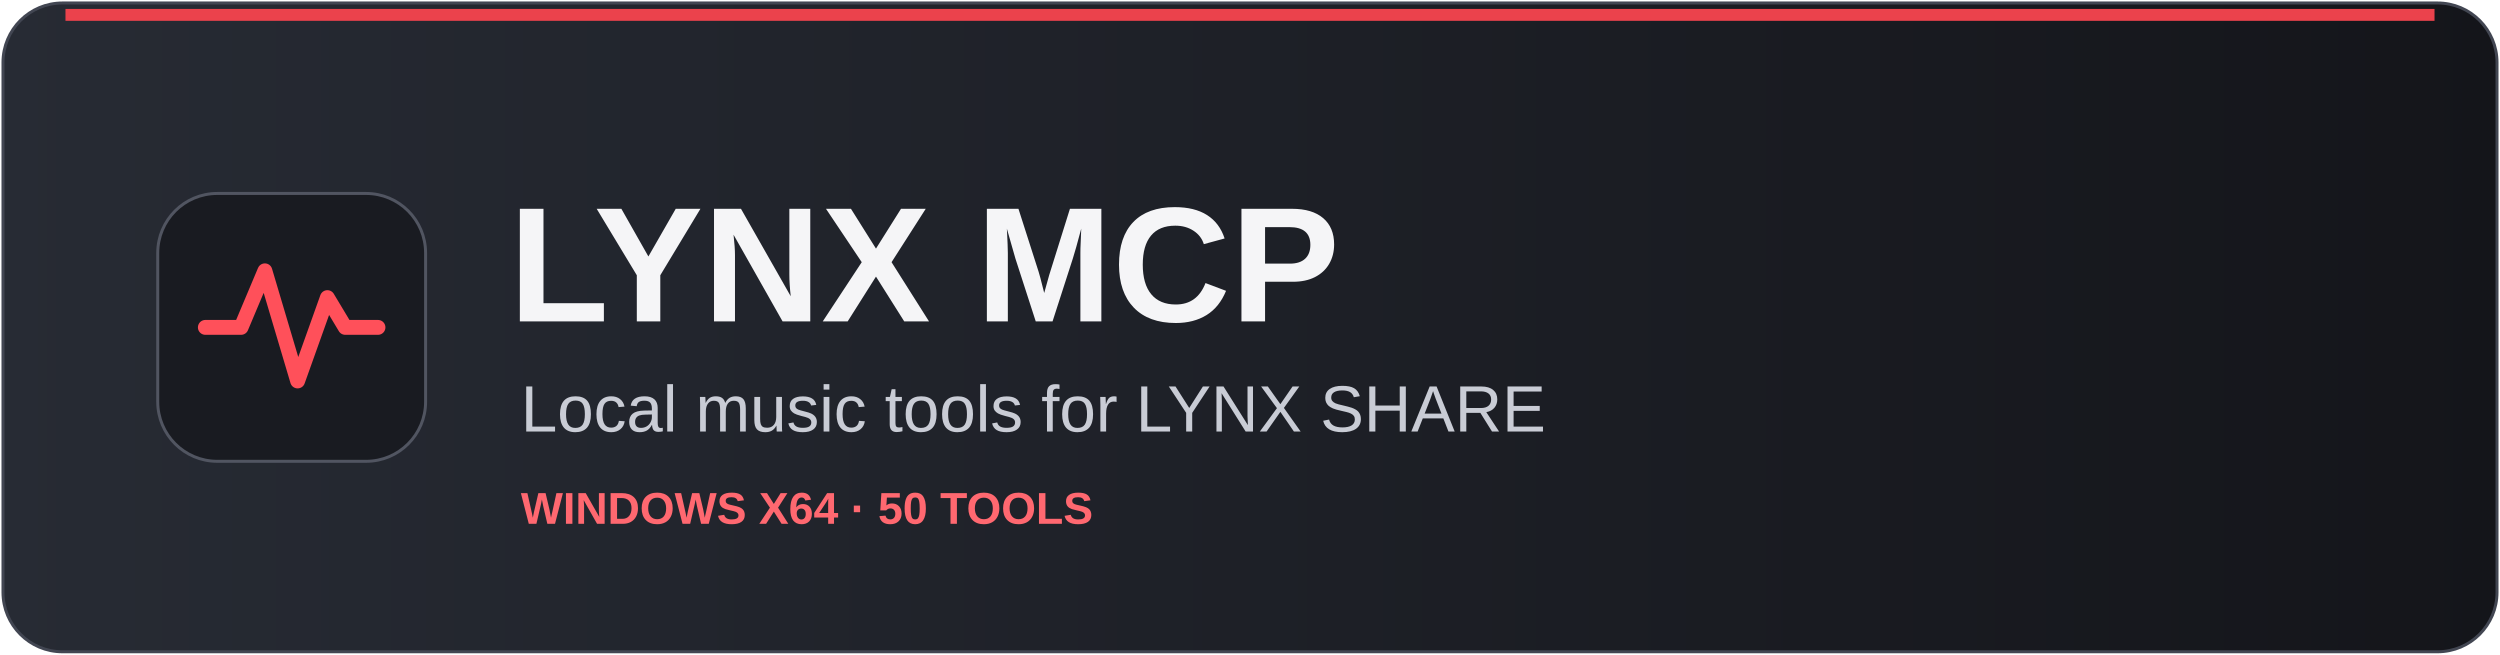
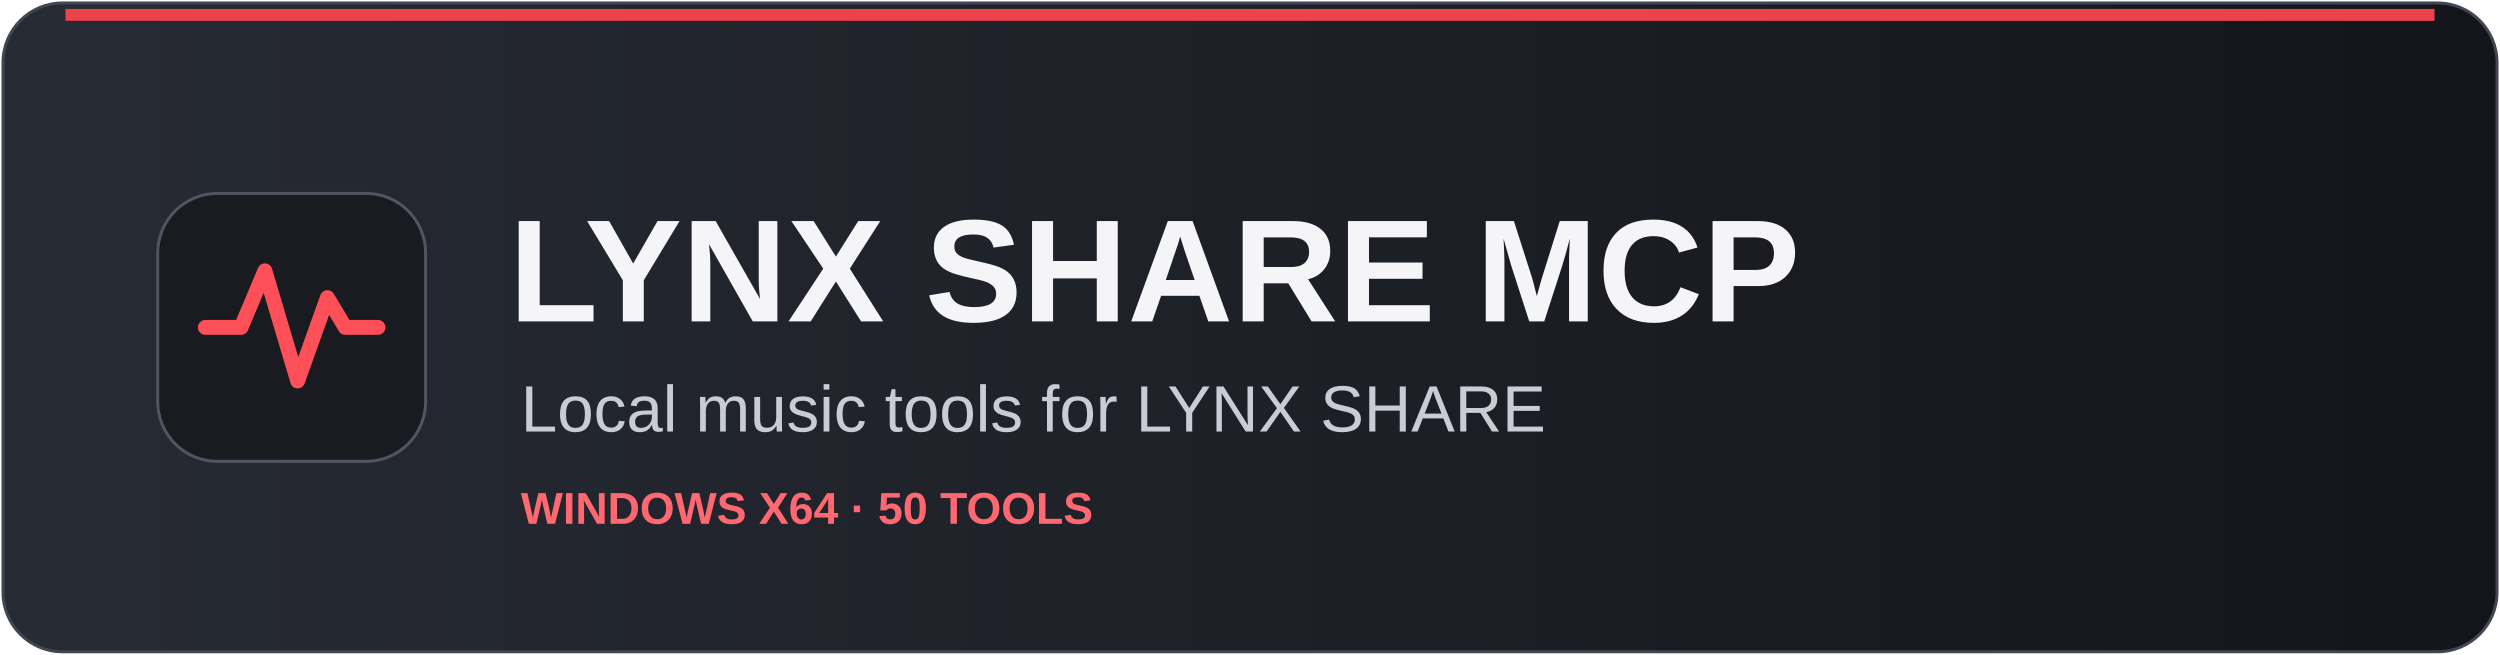
<svg xmlns="http://www.w3.org/2000/svg" viewBox="0 0 840 220">
  <defs>
    <linearGradient id="bg">
      <stop stop-color="#272b34" />
      <stop offset="1" stop-color="#14151a" />
    </linearGradient>
  </defs>
  <rect x="1" y="1" width="838" height="218" rx="20" fill="url(#bg)" stroke="#424652" />
  <path d="M22 5h796" stroke="#eb424c" stroke-width="4" />
  <rect x="53" y="65" width="90" height="90" rx="20" fill="#191b21" stroke="#515561" />
  <path d="M69 110h12l8-19 11 37 10-28 6 10h11" fill="none" stroke="#ff505a" stroke-width="5" stroke-linecap="round" stroke-linejoin="round" />
  <g font-family="Segoe UI,Arial,sans-serif">
-     <text x="171" y="108" fill="#f5f5f7" font-size="55" font-weight="700">LYNX MCP</text>
+     <text x="171" y="108" fill="#f5f5f7" font-size="49" font-weight="700">LYNX SHARE MCP</text>
    <text x="175" y="145" fill="#c9ccd5" font-size="22">Local music tools for LYNX SHARE</text>
    <text x="175" y="176" fill="#ff6870" font-size="15" font-weight="600">WINDOWS X64 · 50 TOOLS</text>
  </g>
</svg>
